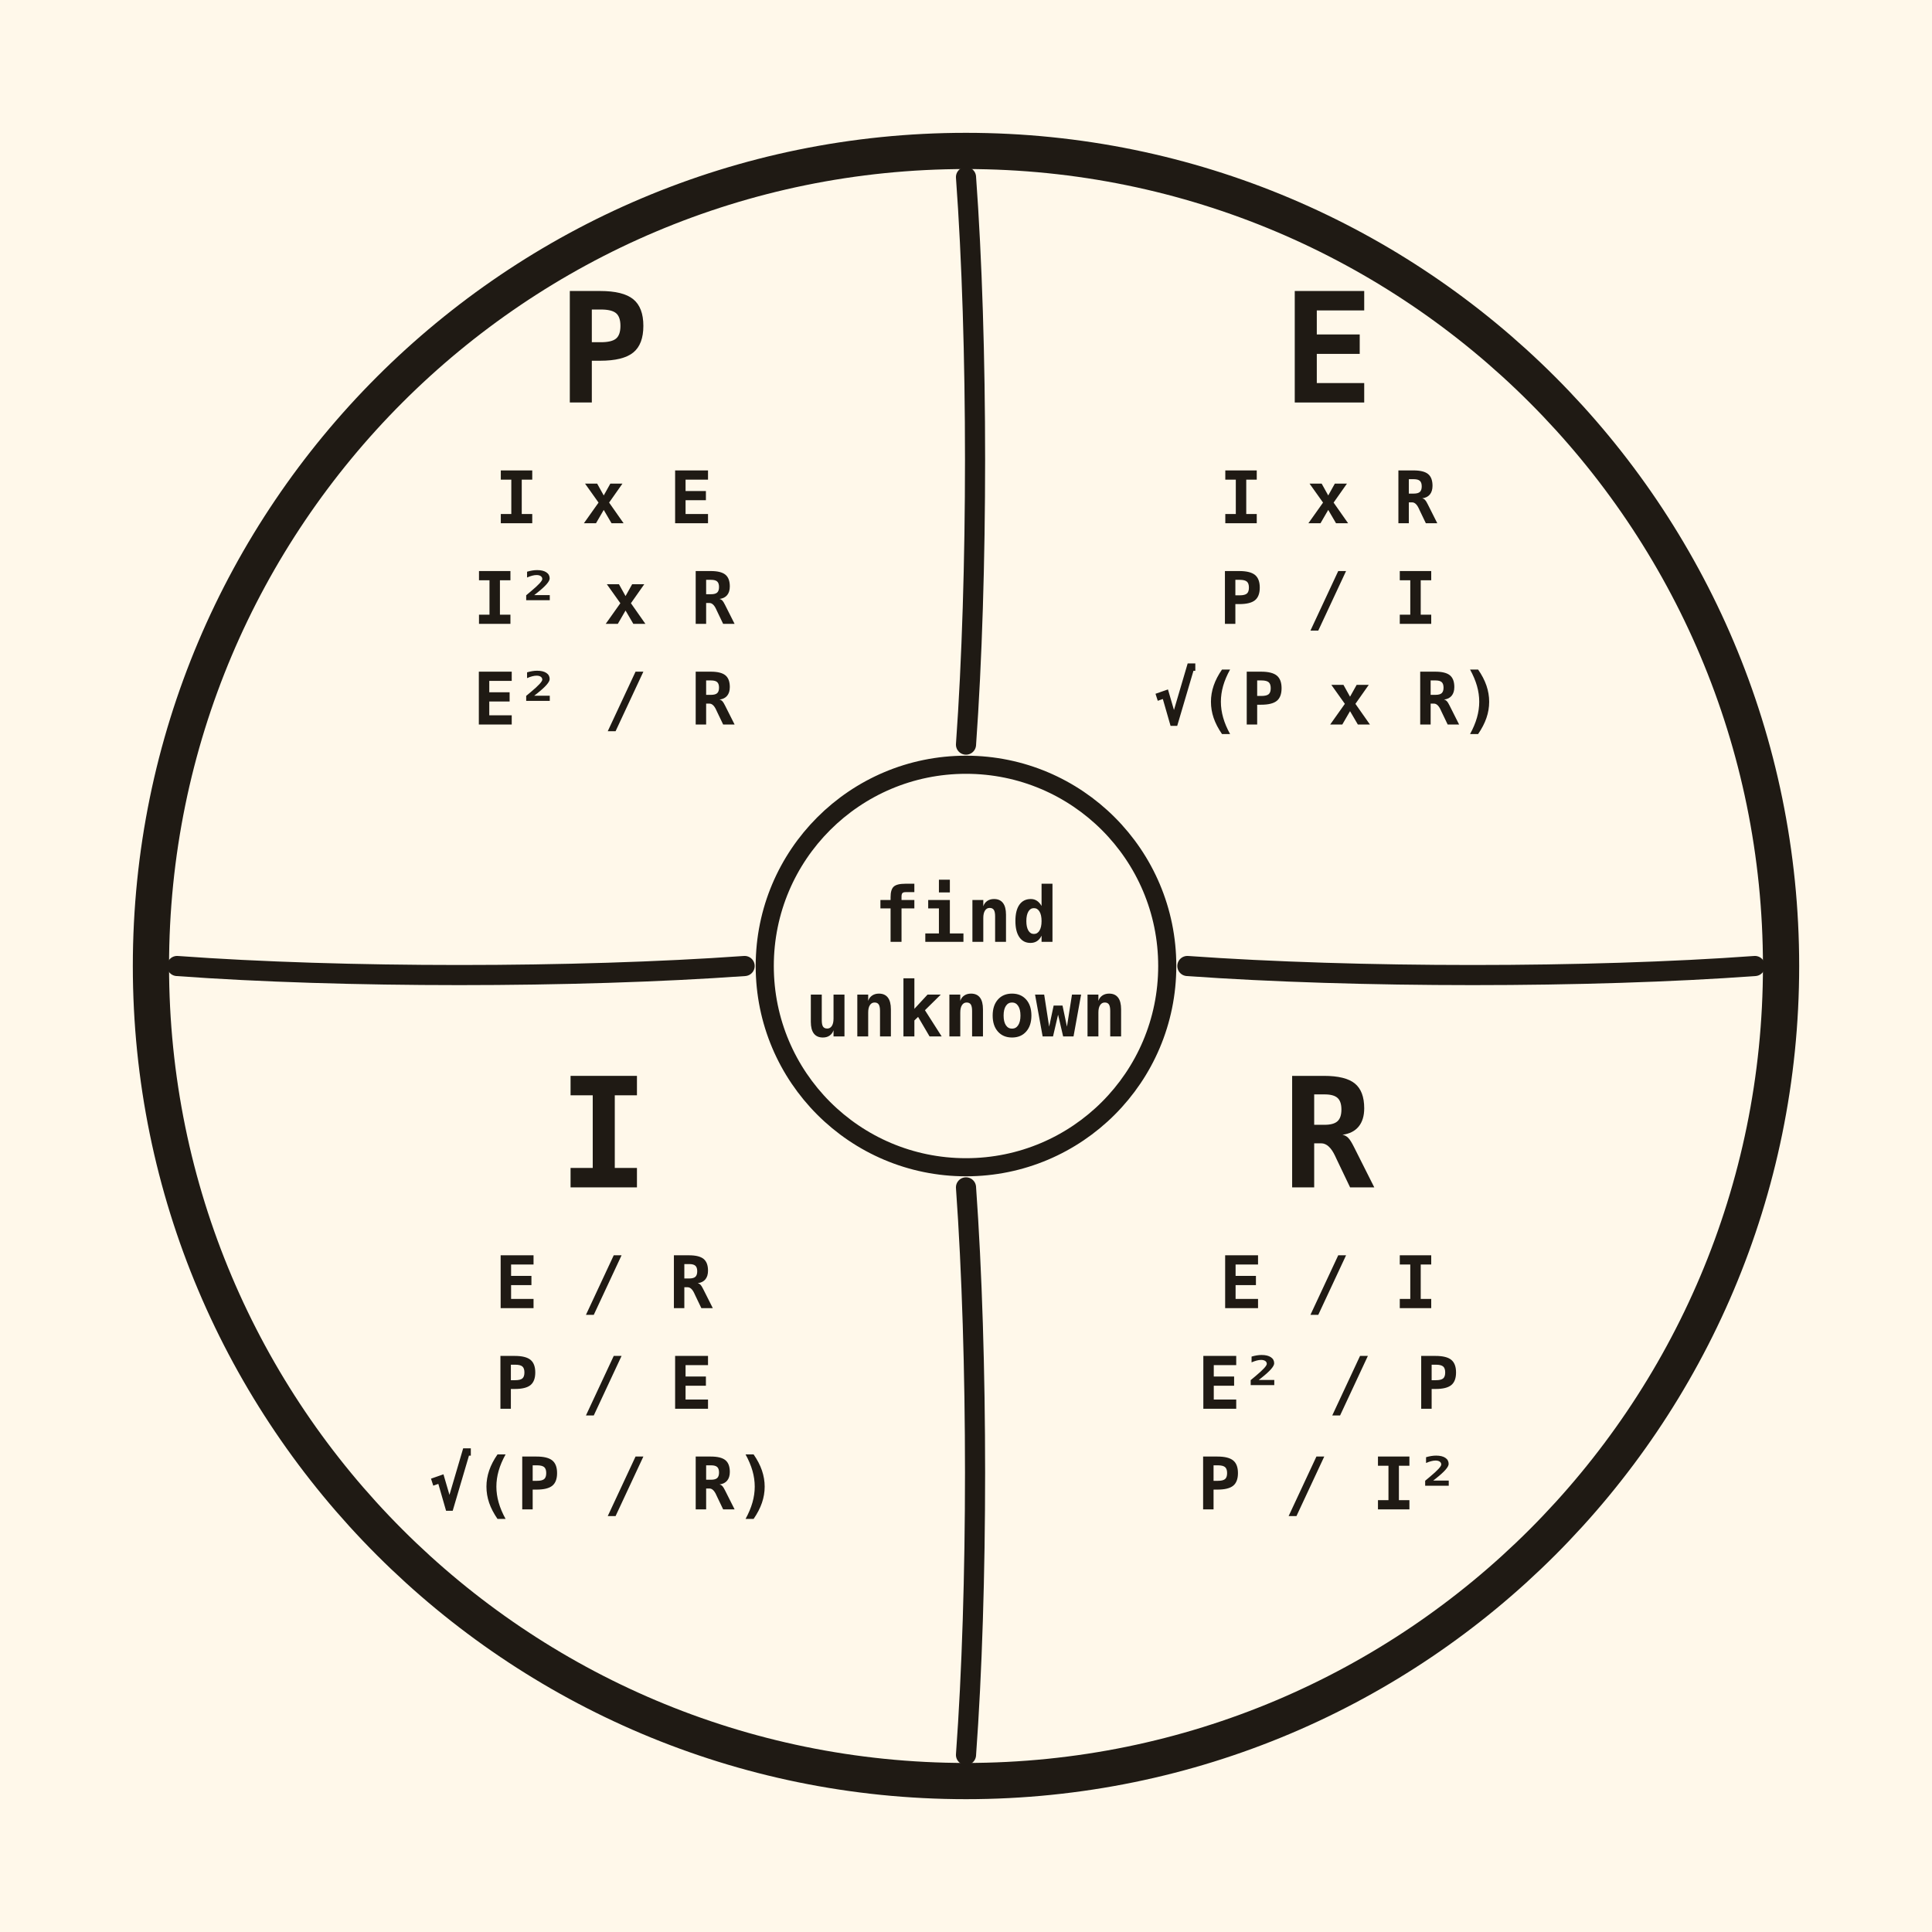
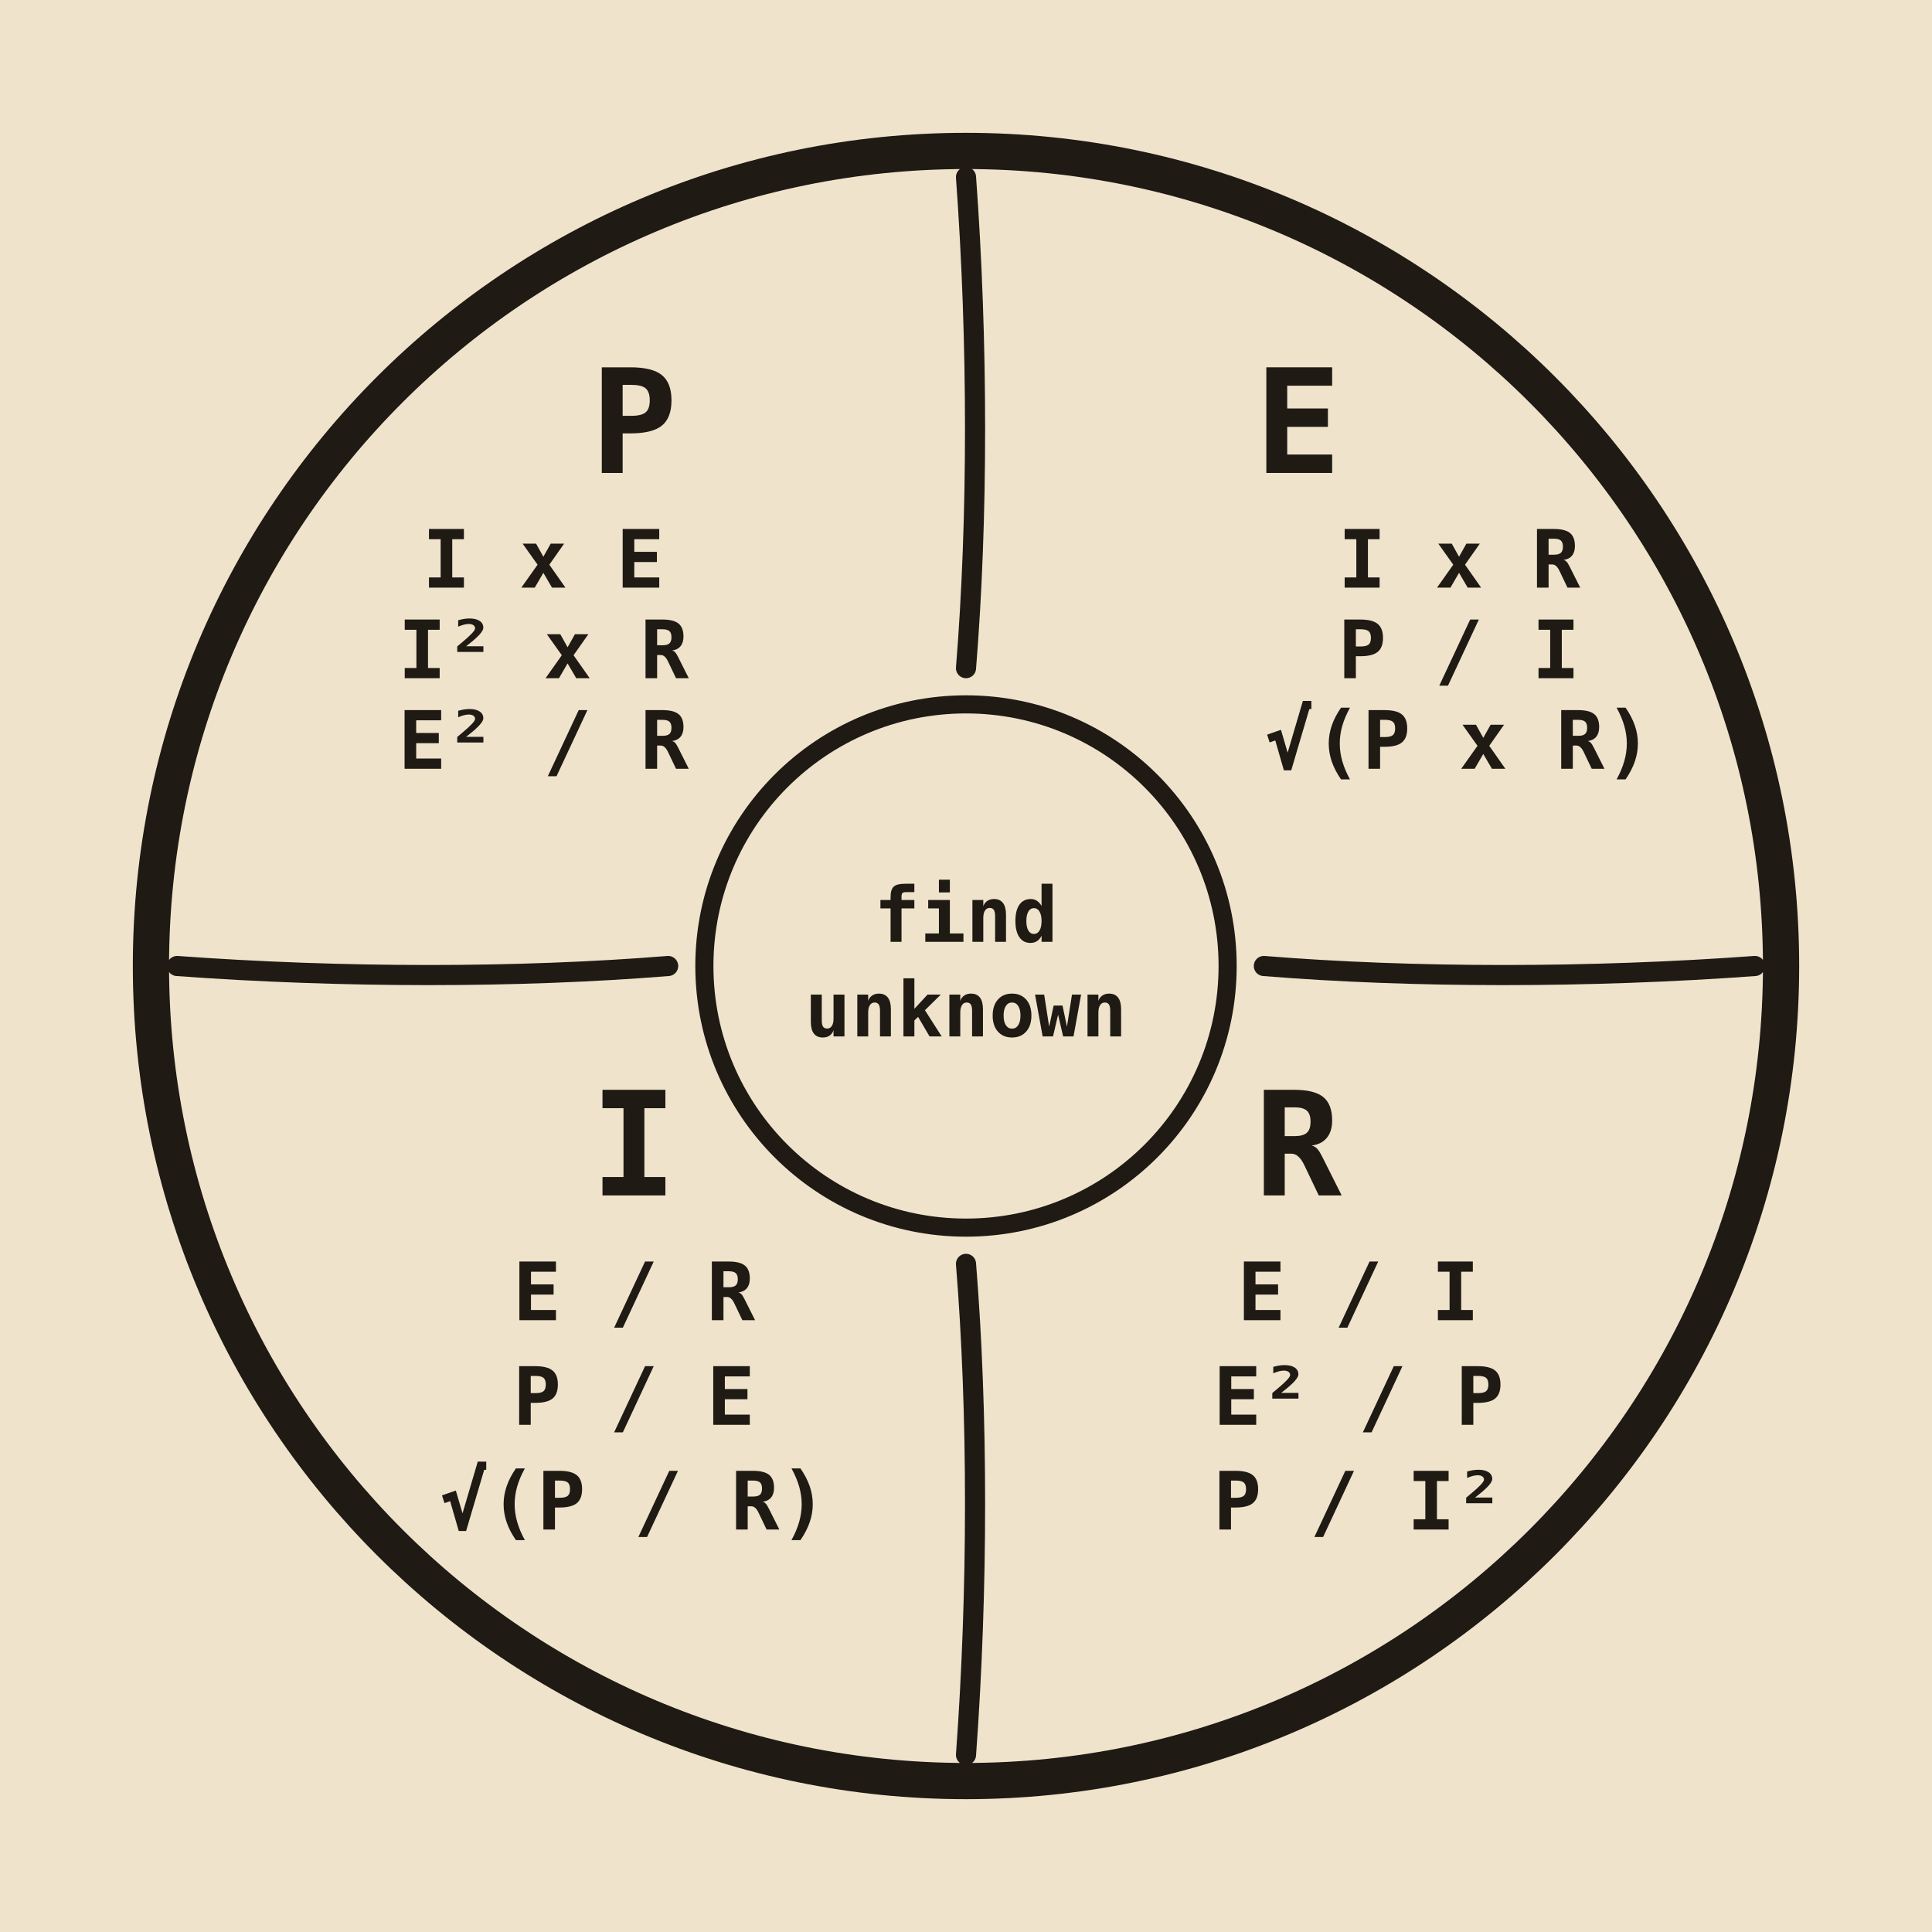
<svg xmlns="http://www.w3.org/2000/svg" viewBox="0 0 960 960">
-   <rect width="100%" height="100%" fill="#FFF8EA" />
+   <rect width="100%" height="100%" fill="#EFE3CB" />
  <g color="#1F1A14">
    <g fill="none" stroke="currentColor" stroke-linecap="round" stroke-linejoin="round">
      <circle cx="480" cy="480" r="405" stroke-width="18" />
-       <path d="M480 88 C486 170 486 286 480 370" stroke-width="10" />
-       <path d="M480 590 C486 674 486 790 480 872" stroke-width="10" />
-       <path d="M88 480 C170 486 286 486 370 480" stroke-width="10" />
-       <path d="M590 480 C674 486 790 486 872 480" stroke-width="10" />
-       <circle cx="480" cy="480" r="100" stroke-width="9" />
+       <path d="M480 88 C486 170 486 258 480 332" stroke-width="10" />
+       <path d="M480 628 C486 702 486 790 480 872" stroke-width="10" />
+       <path d="M88 480 C170 486 258 486 332 480" stroke-width="10" />
+       <path d="M628 480 C702 486 790 486 872 480" stroke-width="10" />
+       <circle cx="480" cy="480" r="130" stroke-width="9" />
    </g>
    <g fill="currentColor" font-family="ui-monospace, SFMono-Regular, Menlo, Consolas, monospace" text-anchor="middle">
      <text x="480" y="468" font-size="38" font-weight="700">find</text>
      <text x="480" y="515" font-size="38" font-weight="700">unknown</text>
-       <text x="300" y="200" font-size="76" font-weight="800">P</text>
-       <text x="300" y="260" font-size="36" font-weight="700">I x E</text>
-       <text x="300" y="310" font-size="36" font-weight="700">I² x R</text>
-       <text x="300" y="360" font-size="36" font-weight="700">E² / R</text>
-       <text x="660" y="200" font-size="76" font-weight="800">E</text>
-       <text x="660" y="260" font-size="36" font-weight="700">I x R</text>
-       <text x="660" y="310" font-size="36" font-weight="700">P / I</text>
-       <text x="660" y="360" font-size="36" font-weight="700">√(P x R)</text>
-       <text x="300" y="590" font-size="76" font-weight="800">I</text>
-       <text x="300" y="650" font-size="36" font-weight="700">E / R</text>
-       <text x="300" y="700" font-size="36" font-weight="700">P / E</text>
-       <text x="300" y="750" font-size="36" font-weight="700">√(P / R)</text>
-       <text x="660" y="590" font-size="76" font-weight="800">R</text>
-       <text x="660" y="650" font-size="36" font-weight="700">E / I</text>
-       <text x="660" y="700" font-size="36" font-weight="700">E² / P</text>
-       <text x="660" y="750" font-size="36" font-weight="700">P / I²</text>
+       <text x="315" y="235" font-size="72" font-weight="800">P</text>
+       <text x="270" y="292" font-size="40" font-weight="700">I x E</text>
+       <text x="270" y="337" font-size="40" font-weight="700">I² x R</text>
+       <text x="270" y="382" font-size="40" font-weight="700">E² / R</text>
+       <text x="645" y="235" font-size="72" font-weight="800">E</text>
+       <text x="725" y="292" font-size="40" font-weight="700">I x R</text>
+       <text x="725" y="337" font-size="40" font-weight="700">P / I</text>
+       <text x="725" y="382" font-size="40" font-weight="700">√(P x R)</text>
+       <text x="315" y="594" font-size="72" font-weight="800">I</text>
+       <text x="315" y="656" font-size="40" font-weight="700">E / R</text>
+       <text x="315" y="708" font-size="40" font-weight="700">P / E</text>
+       <text x="315" y="760" font-size="40" font-weight="700">√(P / R)</text>
+       <text x="645" y="594" font-size="72" font-weight="800">R</text>
+       <text x="675" y="656" font-size="40" font-weight="700">E / I</text>
+       <text x="675" y="708" font-size="40" font-weight="700">E² / P</text>
+       <text x="675" y="760" font-size="40" font-weight="700">P / I²</text>
    </g>
  </g>
</svg>
